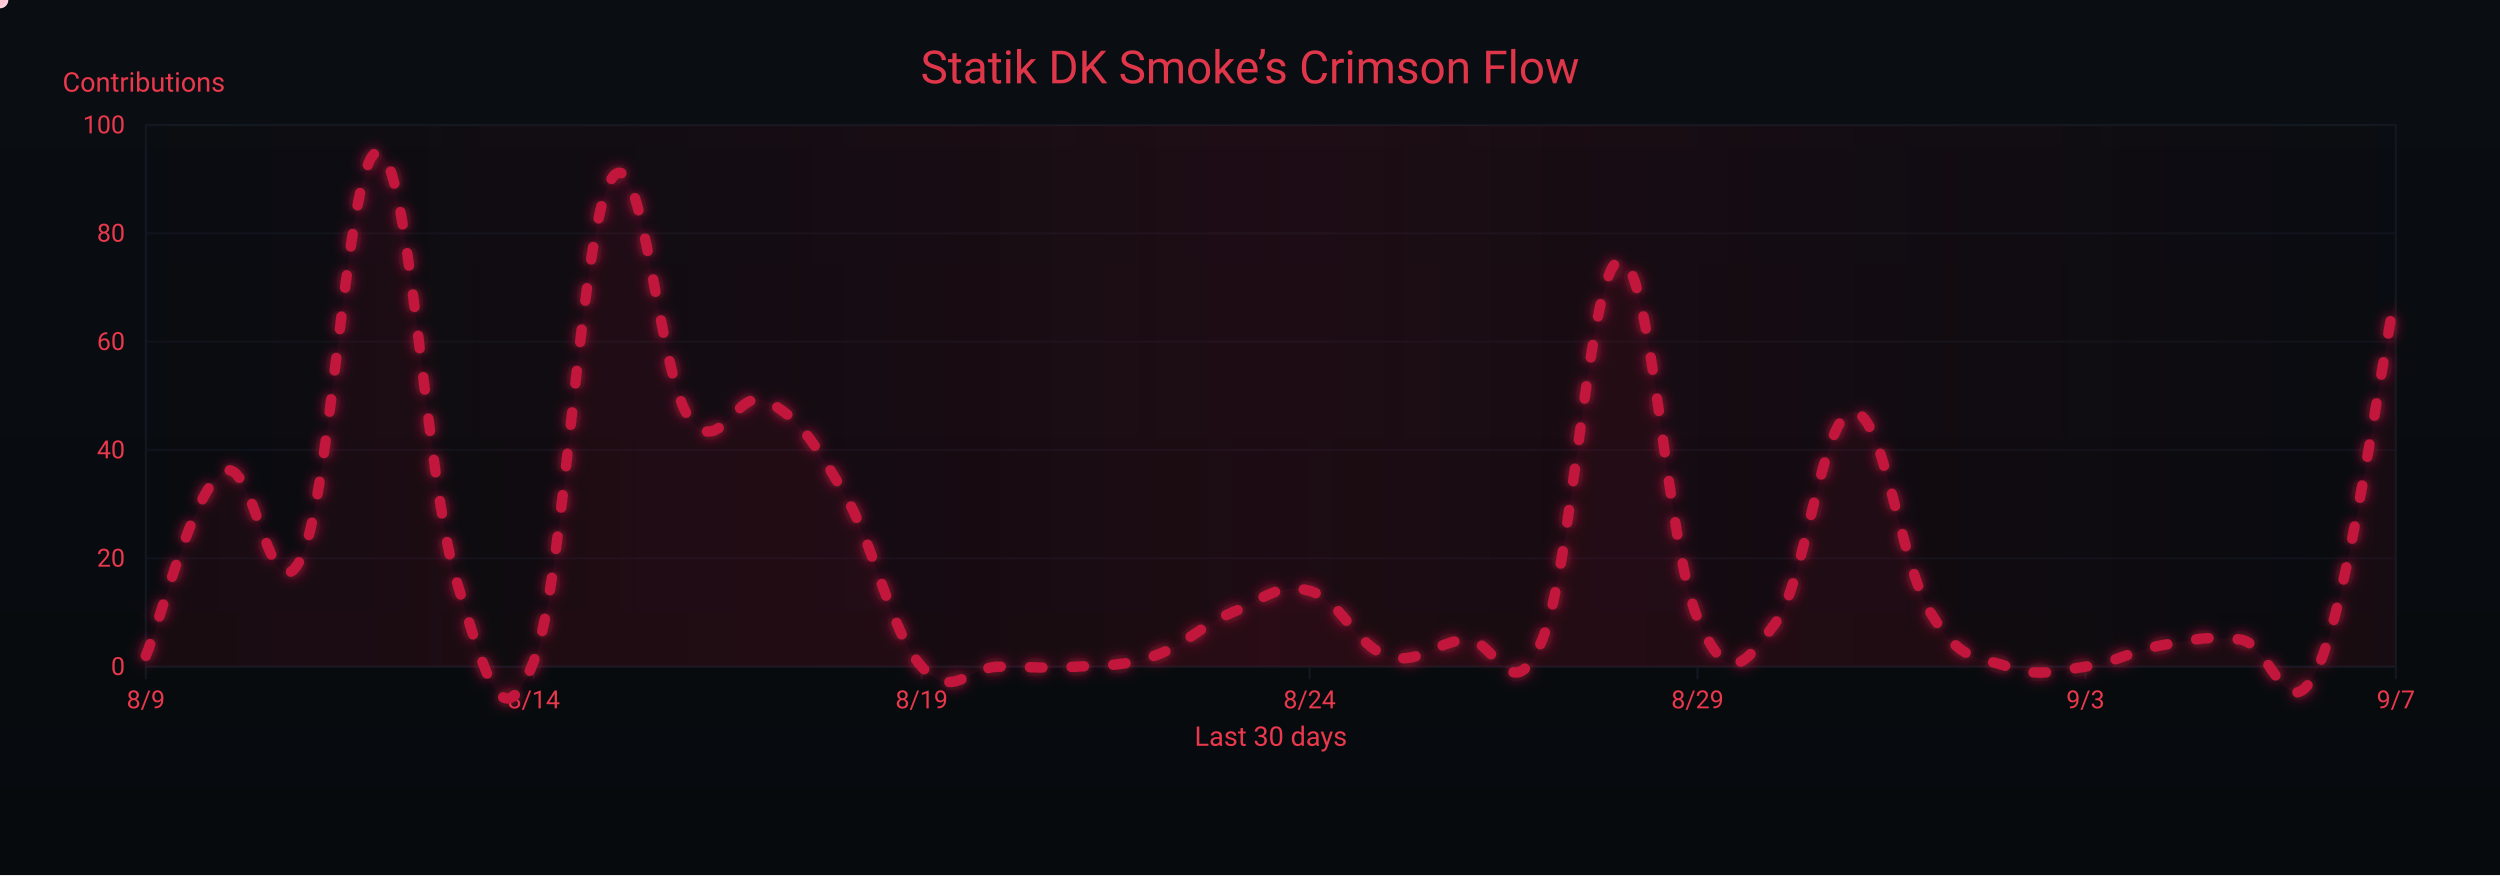
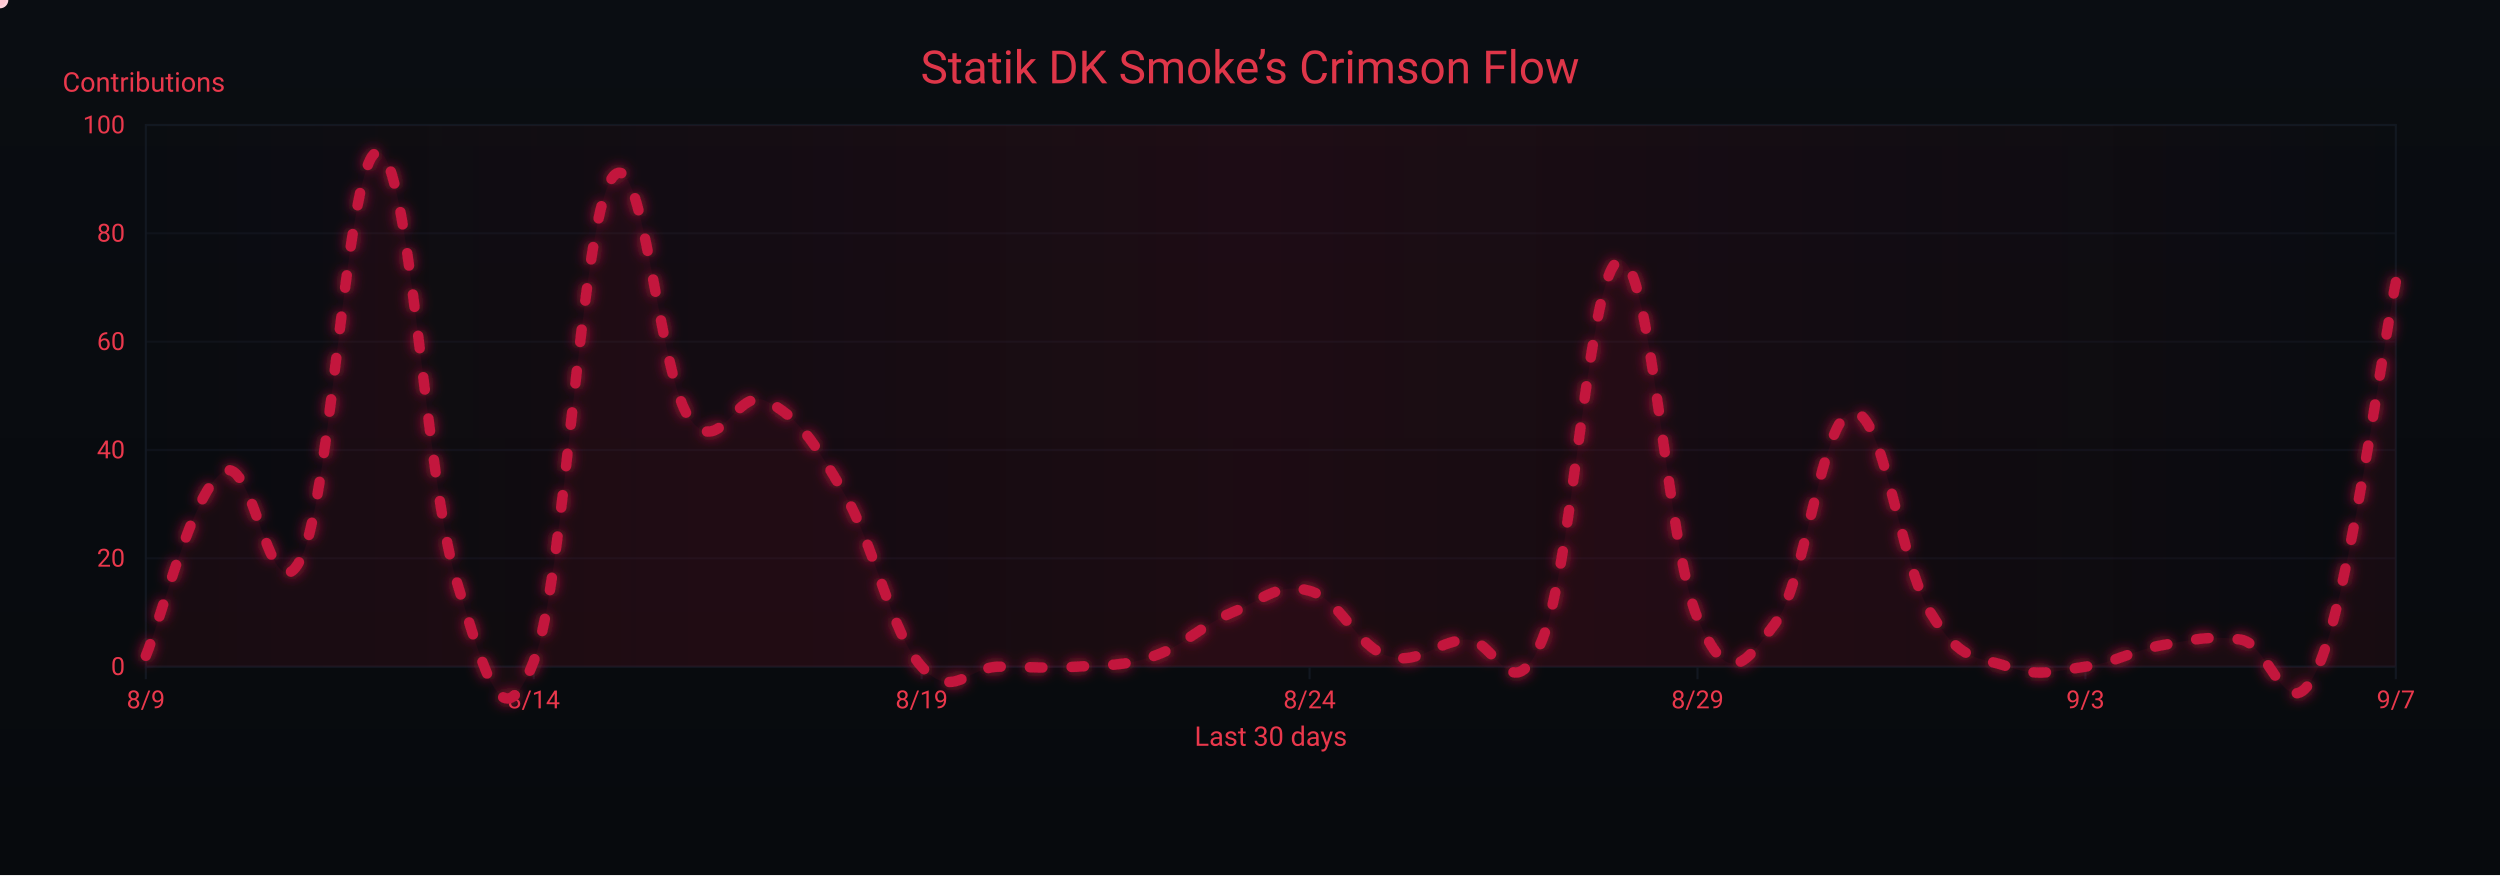
<svg xmlns="http://www.w3.org/2000/svg" width="1200" height="420" viewBox="0 0 1200 420" role="img" aria-label="Crimson Flow Graph">
  <defs>
    <linearGradient id="bgGrad" x1="0" y1="0" x2="0" y2="1">
      <stop offset="0%" stop-color="#0a0d12" />
      <stop offset="100%" stop-color="#070a0d" />
    </linearGradient>
    <filter id="glow">
      <feGaussianBlur stdDeviation="3" result="b1" />
      <feMerge>
        <feMergeNode in="b1" />
        <feMergeNode in="SourceGraphic" />
      </feMerge>
    </filter>
    <linearGradient id="sheen" x1="0" y1="0" x2="1" y2="0">
      <stop offset="0%" stop-color="#9b0e2a" stop-opacity="0" />
      <stop offset="50%" stop-color="#9b0e2a" stop-opacity=".14" />
      <stop offset="100%" stop-color="#9b0e2a" stop-opacity="0" />
      <animateTransform attributeName="gradientTransform" type="translate" from="-1 0" to="1 0" dur="9s" repeatCount="indefinite" />
    </linearGradient>
  </defs>
  <rect width="1200" height="420" fill="url(#bgGrad)" />
  <rect x="70" y="60" width="1080" height="260" fill="none" stroke="#121821" stroke-width="1" />
  <g font-family="ui-sans-serif,system-ui,-apple-system,Segoe UI,Roboto,Ubuntu,Arial" font-size="12">
    <path d="M70,320.0 H1150" stroke="#121821" stroke-width="1" opacity="0.6" />
    <text x="60" y="324.0" text-anchor="end" fill="#ea384c">0</text>
    <path d="M70,268.0 H1150" stroke="#121821" stroke-width="1" opacity="0.6" />
    <text x="60" y="272.0" text-anchor="end" fill="#ea384c">20</text>
    <path d="M70,216.0 H1150" stroke="#121821" stroke-width="1" opacity="0.6" />
    <text x="60" y="220.0" text-anchor="end" fill="#ea384c">40</text>
    <path d="M70,164.0 H1150" stroke="#121821" stroke-width="1" opacity="0.6" />
    <text x="60" y="168.0" text-anchor="end" fill="#ea384c">60</text>
    <path d="M70,112.0 H1150" stroke="#121821" stroke-width="1" opacity="0.6" />
    <text x="60" y="116.0" text-anchor="end" fill="#ea384c">80</text>
    <path d="M70,60.0 H1150" stroke="#121821" stroke-width="1" opacity="0.6" />
    <text x="60" y="64.0" text-anchor="end" fill="#ea384c">100</text>
    <text x="30" y="44" fill="#ea384c" font-size="13">Contributions</text>
  </g>
  <g font-family="ui-sans-serif,system-ui,-apple-system,Segoe UI,Roboto,Ubuntu,Arial" font-size="12">
    <path d="M70.0,320 V326" stroke="#121821" stroke-width="1" />
    <text x="70.0" y="340" text-anchor="middle" fill="#ea384c">8/9</text>
    <path d="M256.2,320 V326" stroke="#121821" stroke-width="1" />
    <text x="256.2" y="340" text-anchor="middle" fill="#ea384c">8/14</text>
    <path d="M442.4,320 V326" stroke="#121821" stroke-width="1" />
    <text x="442.4" y="340" text-anchor="middle" fill="#ea384c">8/19</text>
    <path d="M628.6,320 V326" stroke="#121821" stroke-width="1" />
    <text x="628.6" y="340" text-anchor="middle" fill="#ea384c">8/24</text>
    <path d="M814.8,320 V326" stroke="#121821" stroke-width="1" />
    <text x="814.8" y="340" text-anchor="middle" fill="#ea384c">8/29</text>
    <path d="M1001.0,320 V326" stroke="#121821" stroke-width="1" />
    <text x="1001.0" y="340" text-anchor="middle" fill="#ea384c">9/3</text>
    <path d="M1150.0,320 V326" stroke="#121821" stroke-width="1" />
    <text x="1150.0" y="340" text-anchor="middle" fill="#ea384c">9/7</text>
    <text x="610" y="358" text-anchor="middle" fill="#ea384c" font-size="13">Last 30 days</text>
  </g>
  <rect x="70" y="60" width="1080" height="260" fill="url(#sheen)" />
  <text x="600" y="40" text-anchor="middle" font-family="ui-sans-serif,system-ui,-apple-system,Segoe UI,Roboto,Ubuntu,Arial" font-size="22" fill="#ea384c" opacity=".95">Statik DK Smoke’s Crimson Flow</text>
-   <path d="M70.0,314.8 C77.4,297.1 92.3,235.8 107.2,226.4 C122.1,217.0 129.6,298.7 144.5,268.0 C159.4,237.3 166.8,70.9 181.7,73.0 C196.6,75.1 204.1,229.5 219.0,278.4 C233.9,327.3 241.3,355.9 256.2,317.4 C271.1,278.9 278.6,109.4 293.4,86.0 C308.3,62.6 315.8,179.1 330.7,200.4 C345.6,221.7 353.0,185.3 367.9,192.6 C382.8,199.9 390.3,211.3 405.2,236.8 C420.1,262.3 427.5,303.4 442.4,320.0 C457.3,336.6 464.8,320.0 479.7,320.0 C494.6,320.0 502.0,321.0 516.9,320.0 C531.8,319.0 539.2,320.0 554.1,314.8 C569.0,309.6 576.5,300.2 591.4,294.0 C606.3,287.8 613.7,279.4 628.6,283.6 C643.5,287.8 651.0,310.1 665.9,314.8 C680.8,319.5 688.2,308.6 703.1,307.0 C718.0,305.4 725.4,343.4 740.3,307.0 C755.2,270.6 762.7,127.1 777.6,125.0 C792.5,122.9 799.9,261.8 814.8,296.6 C829.7,331.4 837.2,319.0 852.1,299.2 C867.0,279.4 874.4,198.8 889.3,197.8 C904.2,196.8 911.7,269.6 926.6,294.0 C941.4,318.4 948.9,314.8 963.8,320.0 C978.7,325.2 986.1,322.1 1001.0,320.0 C1015.9,317.9 1023.4,312.2 1038.3,309.6 C1053.2,307.0 1060.6,304.9 1075.5,307.0 C1090.4,309.1 1097.9,353.3 1112.8,320.0 C1127.7,286.7 1142.6,176.5 1150.0,140.6 L 1150,320 L 70,320 Z" fill="#7a0f26" opacity=".13">
+   <path d="M70.0,314.8 C77.4,297.1 92.3,235.8 107.2,226.4 C122.1,217.0 129.6,298.7 144.5,268.0 C159.4,237.3 166.8,70.9 181.7,73.0 C196.6,75.1 204.1,229.5 219.0,278.4 C233.9,327.3 241.3,355.9 256.2,317.4 C271.1,278.9 278.6,109.4 293.4,86.0 C308.3,62.6 315.8,179.1 330.7,200.4 C345.6,221.7 353.0,185.3 367.9,192.6 C382.8,199.9 390.3,211.3 405.2,236.8 C420.1,262.3 427.5,303.4 442.4,320.0 C457.3,336.6 464.8,320.0 479.7,320.0 C494.6,320.0 502.0,321.0 516.9,320.0 C531.8,319.0 539.2,320.0 554.1,314.8 C569.0,309.6 576.5,300.2 591.4,294.0 C606.3,287.8 613.7,279.4 628.6,283.6 C643.5,287.8 651.0,310.1 665.9,314.8 C680.8,319.5 688.2,308.6 703.1,307.0 C718.0,305.4 725.4,343.4 740.3,307.0 C755.2,270.6 762.7,127.1 777.6,125.0 C792.5,122.9 799.9,261.8 814.8,296.6 C829.7,331.4 837.2,319.0 852.1,299.2 C867.0,279.4 874.4,198.8 889.3,197.8 C904.2,196.8 911.7,269.6 926.6,294.0 C941.4,318.4 948.9,314.8 963.8,320.0 C978.7,325.2 986.1,322.1 1001.0,320.0 C1015.9,317.9 1023.4,312.2 1038.3,309.6 C1053.2,307.0 1060.6,304.9 1075.5,307.0 C1090.4,309.1 1097.9,354.3 1112.8,320.0 C1127.7,285.7 1142.6,172.3 1150.0,135.4 L 1150,320 L 70,320 Z" fill="#7a0f26" opacity=".13">
    <animate attributeName="opacity" values=".10;.17;.10" dur="6s" repeatCount="indefinite" />
  </path>
-   <path id="curve" d="M70.0,314.8 C77.4,297.1 92.3,235.8 107.2,226.4 C122.1,217.0 129.6,298.7 144.5,268.0 C159.4,237.3 166.8,70.9 181.7,73.0 C196.6,75.1 204.1,229.5 219.0,278.4 C233.9,327.3 241.3,355.9 256.2,317.4 C271.1,278.9 278.6,109.4 293.4,86.0 C308.3,62.6 315.8,179.1 330.7,200.4 C345.6,221.7 353.0,185.3 367.9,192.6 C382.8,199.9 390.3,211.3 405.2,236.8 C420.1,262.3 427.5,303.4 442.4,320.0 C457.3,336.6 464.8,320.0 479.7,320.0 C494.6,320.0 502.0,321.0 516.9,320.0 C531.8,319.0 539.2,320.0 554.1,314.8 C569.0,309.6 576.5,300.2 591.4,294.0 C606.3,287.8 613.7,279.4 628.6,283.6 C643.5,287.8 651.0,310.1 665.9,314.8 C680.8,319.5 688.2,308.6 703.1,307.0 C718.0,305.4 725.4,343.4 740.3,307.0 C755.2,270.6 762.7,127.1 777.6,125.0 C792.5,122.9 799.9,261.8 814.8,296.6 C829.7,331.4 837.2,319.0 852.1,299.2 C867.0,279.4 874.4,198.8 889.3,197.8 C904.2,196.8 911.7,269.6 926.6,294.0 C941.4,318.4 948.9,314.8 963.8,320.0 C978.7,325.2 986.1,322.1 1001.0,320.0 C1015.9,317.9 1023.4,312.2 1038.3,309.6 C1053.2,307.0 1060.6,304.9 1075.5,307.0 C1090.4,309.1 1097.9,353.3 1112.8,320.0 C1127.7,286.7 1142.6,176.5 1150.0,140.6" fill="none" stroke="#c3193d" stroke-width="5" stroke-linecap="round" stroke-linejoin="round" stroke-dasharray="6 14" filter="url(#glow)">
+   <path id="curve" d="M70.0,314.8 C77.4,297.1 92.3,235.8 107.2,226.4 C122.1,217.0 129.6,298.7 144.5,268.0 C159.4,237.3 166.8,70.9 181.7,73.0 C196.6,75.1 204.1,229.5 219.0,278.4 C233.9,327.3 241.3,355.9 256.2,317.4 C271.1,278.9 278.6,109.4 293.4,86.0 C308.3,62.6 315.8,179.1 330.7,200.4 C345.6,221.7 353.0,185.3 367.9,192.6 C382.8,199.9 390.3,211.3 405.2,236.8 C420.1,262.3 427.5,303.4 442.4,320.0 C457.3,336.6 464.8,320.0 479.7,320.0 C494.6,320.0 502.0,321.0 516.9,320.0 C531.8,319.0 539.2,320.0 554.1,314.8 C569.0,309.6 576.5,300.2 591.4,294.0 C606.3,287.8 613.7,279.4 628.6,283.6 C643.5,287.8 651.0,310.1 665.9,314.8 C680.8,319.5 688.2,308.6 703.1,307.0 C718.0,305.4 725.4,343.4 740.3,307.0 C755.2,270.6 762.7,127.1 777.6,125.0 C792.5,122.9 799.9,261.8 814.8,296.6 C829.7,331.4 837.2,319.0 852.1,299.2 C867.0,279.4 874.4,198.8 889.3,197.8 C904.2,196.8 911.7,269.6 926.6,294.0 C941.4,318.4 948.9,314.8 963.8,320.0 C978.7,325.2 986.1,322.1 1001.0,320.0 C1015.9,317.9 1023.4,312.2 1038.3,309.6 C1053.2,307.0 1060.6,304.9 1075.5,307.0 C1090.4,309.1 1097.9,354.3 1112.8,320.0 C1127.7,285.7 1142.6,172.3 1150.0,135.4" fill="none" stroke="#c3193d" stroke-width="5" stroke-linecap="round" stroke-linejoin="round" stroke-dasharray="6 14" filter="url(#glow)">
    <animate attributeName="stroke-dashoffset" values="0;-220" dur="4.8s" repeatCount="indefinite" />
  </path>
  <g fill="#ffd1db">
    <circle r="4">
      <animateMotion dur="7s" rotate="auto" repeatCount="indefinite">
        <mpath href="#curve" />
      </animateMotion>
      <animate attributeName="opacity" values="1;.3;1" dur="2.2s" repeatCount="indefinite" />
    </circle>
    <circle r="3" fill="#ffffff">
      <animateMotion dur="8.2s" begin="1s" rotate="auto" repeatCount="indefinite">
        <mpath href="#curve" />
      </animateMotion>
      <animate attributeName="opacity" values=".7;.2;.7" dur="2.4s" repeatCount="indefinite" />
    </circle>
    <circle r="3" fill="#ffc7d3">
      <animateMotion dur="6s" begin="2s" rotate="auto" repeatCount="indefinite">
        <mpath href="#curve" />
      </animateMotion>
      <animate attributeName="opacity" values=".8;.3;.8" dur="2s" repeatCount="indefinite" />
    </circle>
  </g>
</svg>
